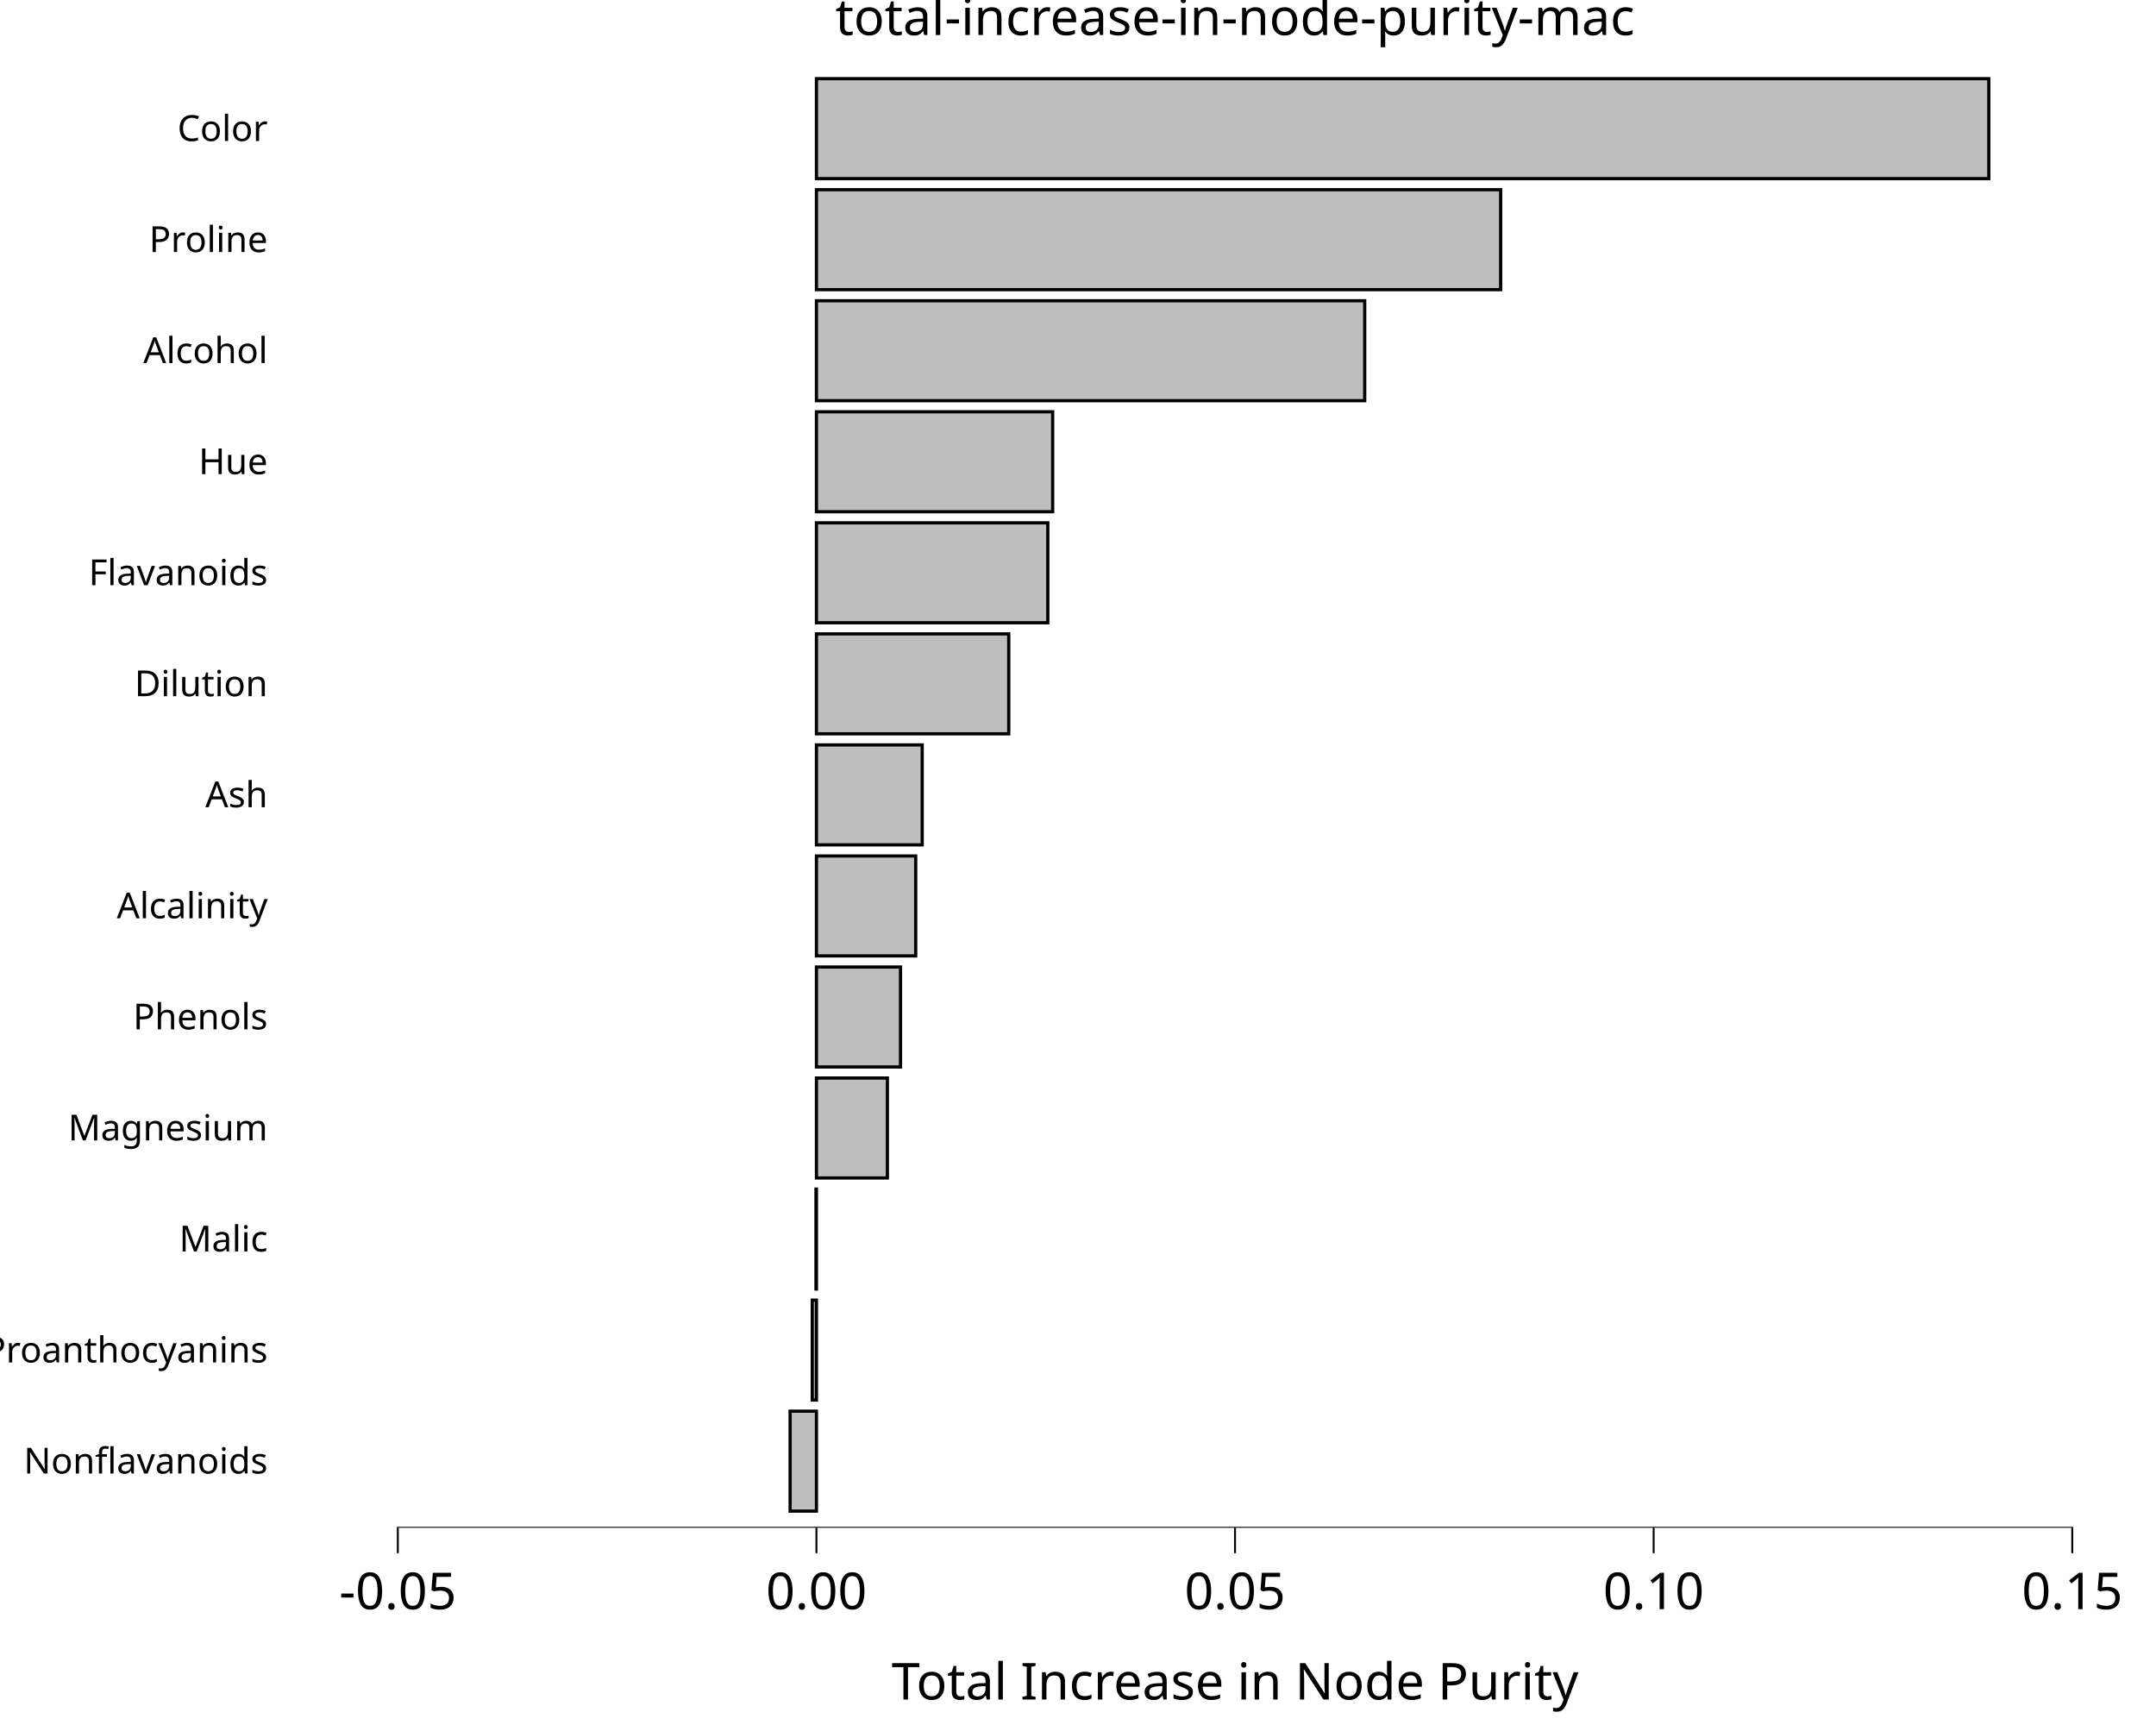
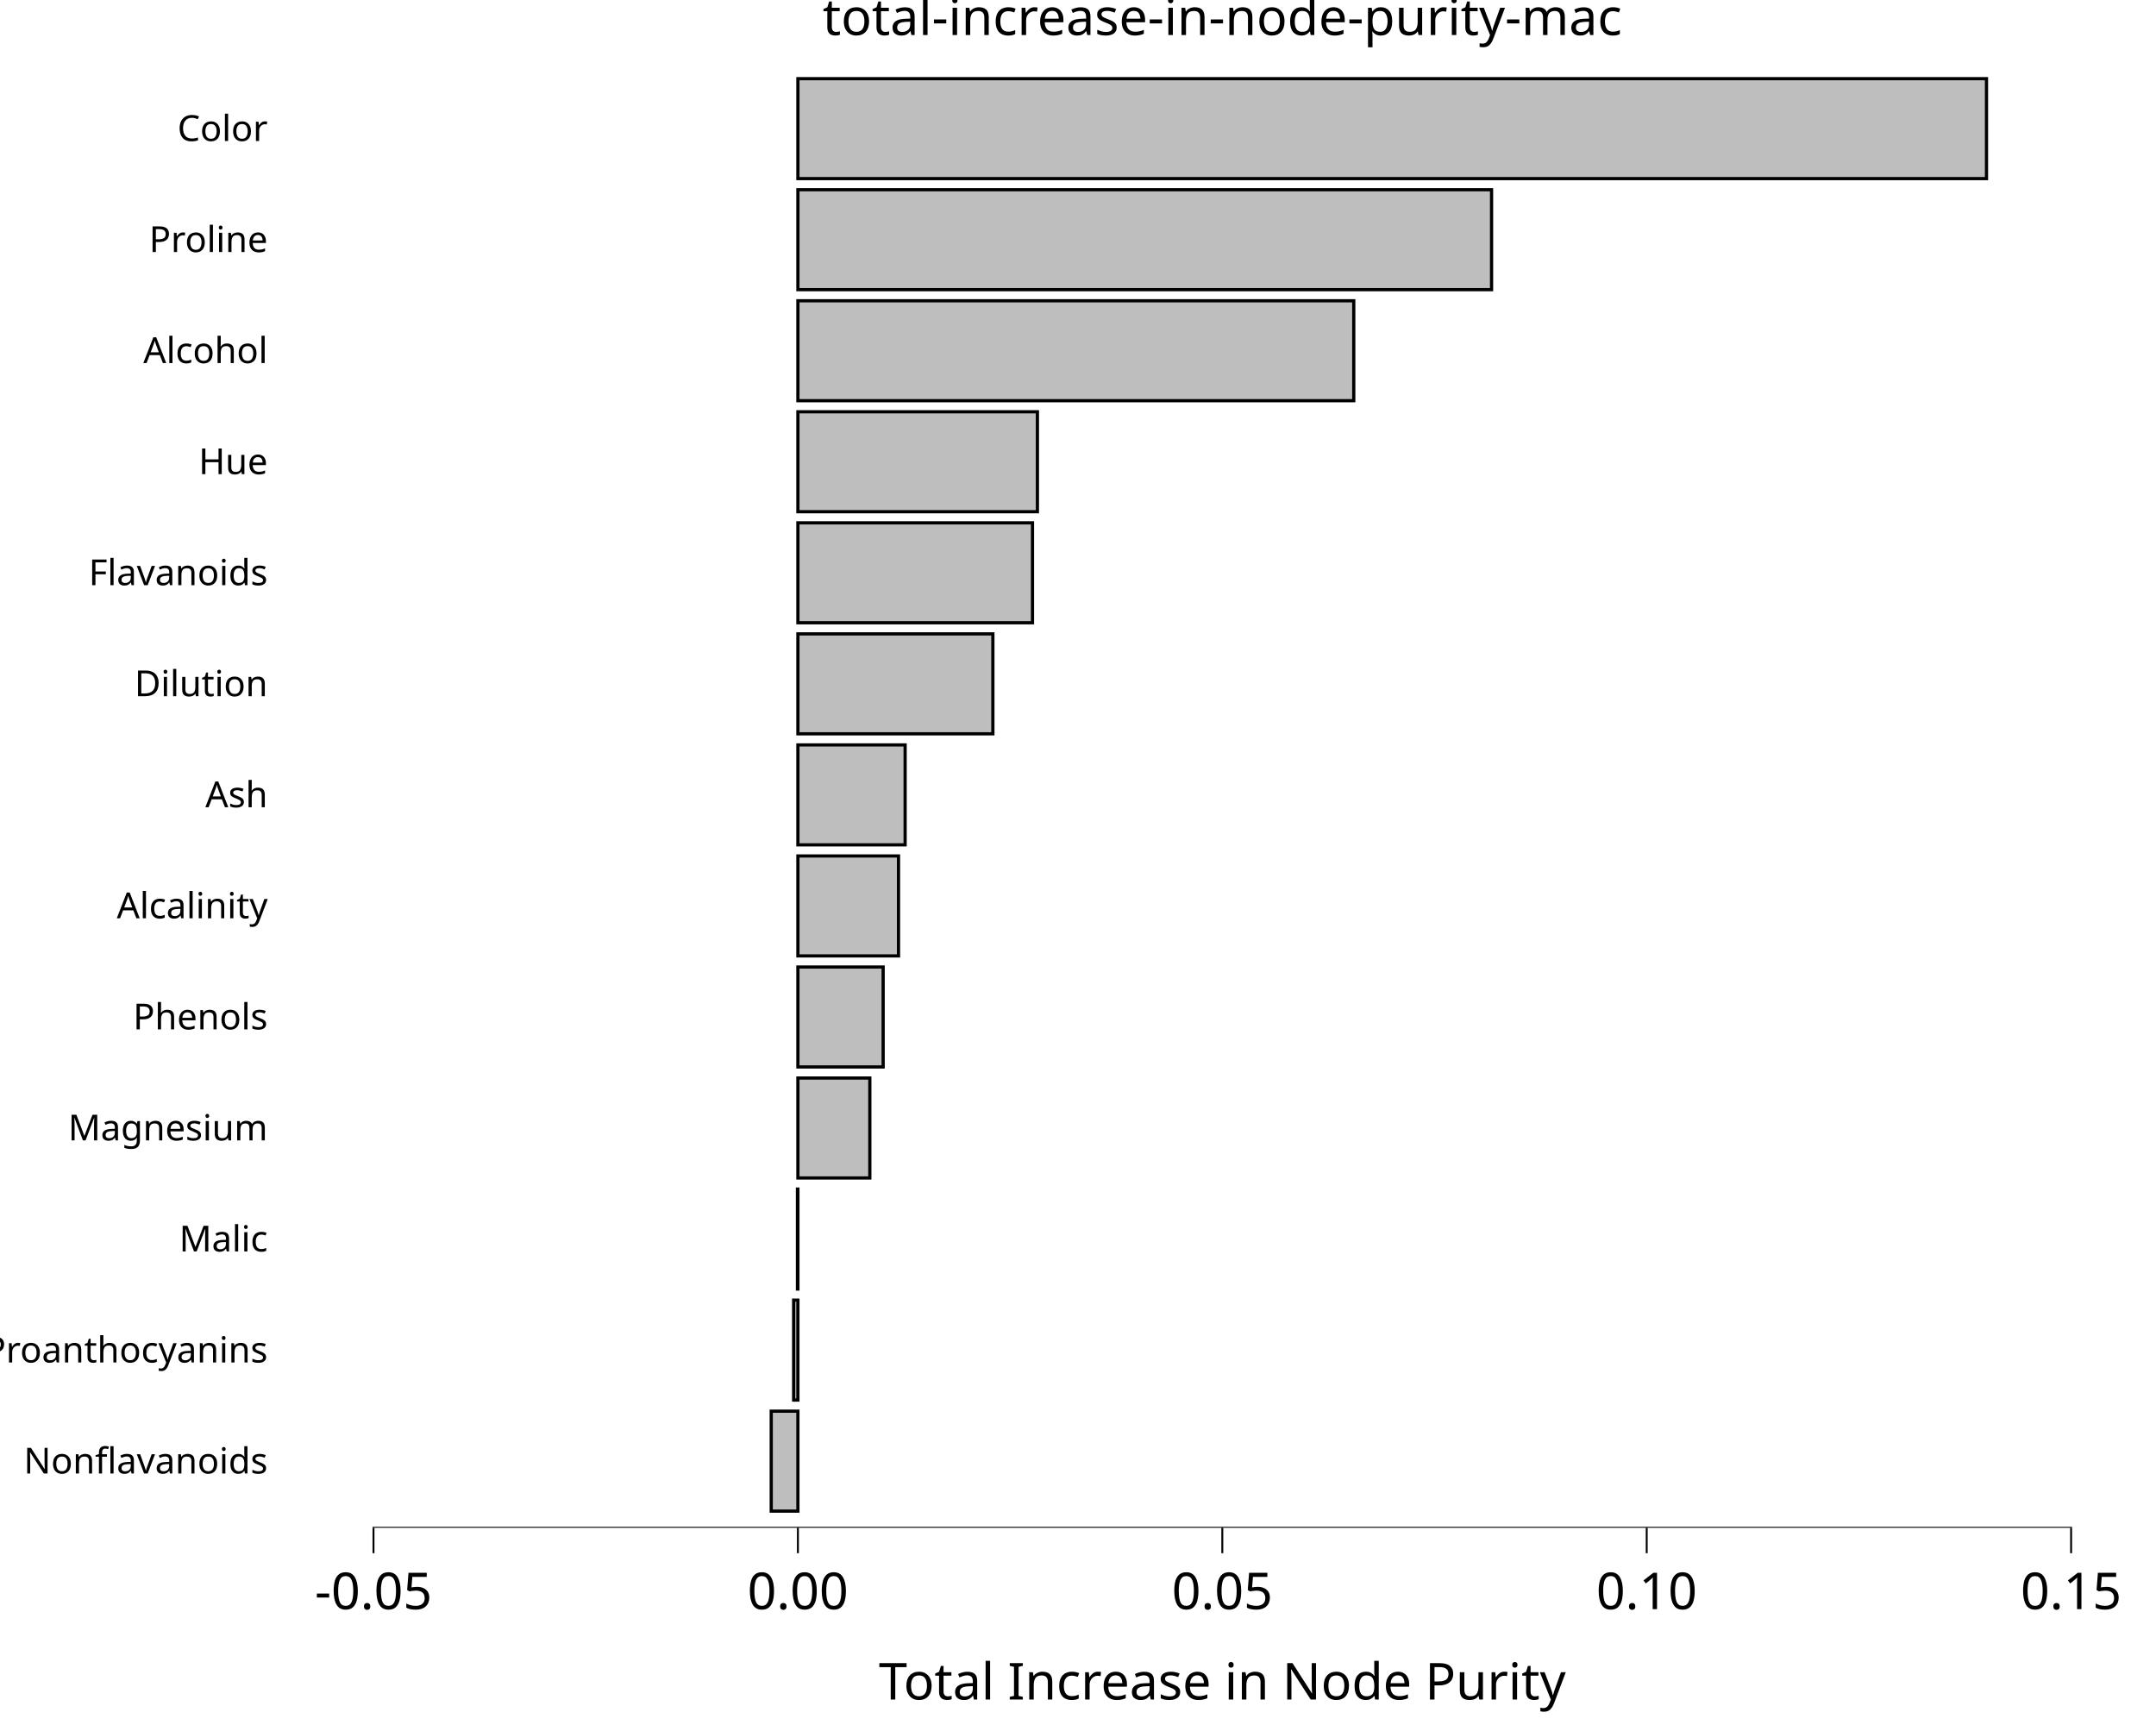
<svg xmlns="http://www.w3.org/2000/svg" class="svglite" data-engine-version="2.0" width="720.00pt" height="576.00pt" viewBox="0 0 720.00 576.00">
  <defs>
    <style type="text/css">
    .svglite line, .svglite polyline, .svglite polygon, .svglite path, .svglite rect, .svglite circle {
      fill: none;
      stroke: #000000;
      stroke-linecap: round;
      stroke-linejoin: round;
      stroke-miterlimit: 10.00;
    }
  </style>
  </defs>
  <rect width="100%" height="100%" style="stroke: none; fill: #FFFFFF;" />
  <defs>
    <clipPath id="cpMC4wMHw3MjAuMDB8MC4wMHw1NzYuMDA=">
      <rect x="0.00" y="0.00" width="720.00" height="576.00" />
    </clipPath>
  </defs>
  <g clip-path="url(#cpMC4wMHw3MjAuMDB8MC4wMHw1NzYuMDA=)">
    <rect x="0.00" y="0.00" width="720.00" height="576.00" style="stroke-width: 10.67; stroke: none;" />
  </g>
  <defs>
-     <clipPath id="cpMTA0Ljg5fDcyMC4wMHwyMC43MXw1MTAuMTQ=">
-       <rect x="104.89" y="20.71" width="615.11" height="489.43" />
+     <clipPath id="cpOTYuMzh8NzIwLjAwfDIwLjcxfDUxMC4xNA==">
+       <rect x="96.38" y="20.71" width="623.62" height="489.43" />
    </clipPath>
  </defs>
-   <g clip-path="url(#cpMTA0Ljg5fDcyMC4wMHwyMC43MXw1MTAuMTQ=)">
-     <rect x="104.89" y="20.71" width="615.11" height="489.43" style="stroke-width: 10.67; stroke: none;" />
-     <rect x="272.65" y="26.27" width="391.52" height="33.37" style="stroke-width: 1.07; stroke-linecap: butt; stroke-linejoin: miter; fill: #BEBEBE;" />
-     <rect x="272.65" y="63.35" width="228.50" height="33.37" style="stroke-width: 1.07; stroke-linecap: butt; stroke-linejoin: miter; fill: #BEBEBE;" />
-     <rect x="272.65" y="100.43" width="183.10" height="33.37" style="stroke-width: 1.07; stroke-linecap: butt; stroke-linejoin: miter; fill: #BEBEBE;" />
-     <rect x="272.65" y="137.50" width="78.89" height="33.37" style="stroke-width: 1.07; stroke-linecap: butt; stroke-linejoin: miter; fill: #BEBEBE;" />
-     <rect x="272.65" y="174.58" width="77.27" height="33.37" style="stroke-width: 1.07; stroke-linecap: butt; stroke-linejoin: miter; fill: #BEBEBE;" />
-     <rect x="272.65" y="211.66" width="64.22" height="33.37" style="stroke-width: 1.07; stroke-linecap: butt; stroke-linejoin: miter; fill: #BEBEBE;" />
-     <rect x="272.65" y="248.74" width="35.32" height="33.37" style="stroke-width: 1.07; stroke-linecap: butt; stroke-linejoin: miter; fill: #BEBEBE;" />
-     <rect x="272.65" y="285.82" width="33.15" height="33.37" style="stroke-width: 1.07; stroke-linecap: butt; stroke-linejoin: miter; fill: #BEBEBE;" />
-     <rect x="272.65" y="322.90" width="28.08" height="33.37" style="stroke-width: 1.07; stroke-linecap: butt; stroke-linejoin: miter; fill: #BEBEBE;" />
-     <rect x="272.65" y="359.97" width="23.69" height="33.37" style="stroke-width: 1.07; stroke-linecap: butt; stroke-linejoin: miter; fill: #BEBEBE;" />
-     <rect x="272.50" y="397.05" width="0.15" height="33.37" style="stroke-width: 1.07; stroke-linecap: butt; stroke-linejoin: miter; fill: #BEBEBE;" />
-     <rect x="271.25" y="434.13" width="1.40" height="33.37" style="stroke-width: 1.07; stroke-linecap: butt; stroke-linejoin: miter; fill: #BEBEBE;" />
-     <rect x="263.86" y="471.21" width="8.79" height="33.37" style="stroke-width: 1.07; stroke-linecap: butt; stroke-linejoin: miter; fill: #BEBEBE;" />
-     <line x1="132.53" y1="510.14" x2="692.36" y2="510.14" style="stroke-width: 0.64; stroke-linecap: butt;" />
-     <rect x="104.89" y="20.71" width="615.11" height="489.43" style="stroke-width: 0.00; stroke: none;" />
+   <g clip-path="url(#cpOTYuMzh8NzIwLjAwfDIwLjcxfDUxMC4xNA==)">
+     <rect x="96.38" y="20.71" width="623.62" height="489.43" style="stroke-width: 10.67; stroke: none;" />
+     <rect x="266.46" y="26.27" width="396.93" height="33.37" style="stroke-width: 1.07; stroke-linecap: butt; stroke-linejoin: miter; fill: #BEBEBE;" />
+     <rect x="266.46" y="63.35" width="231.65" height="33.37" style="stroke-width: 1.07; stroke-linecap: butt; stroke-linejoin: miter; fill: #BEBEBE;" />
+     <rect x="266.46" y="100.43" width="185.63" height="33.37" style="stroke-width: 1.07; stroke-linecap: butt; stroke-linejoin: miter; fill: #BEBEBE;" />
+     <rect x="266.46" y="137.50" width="79.98" height="33.37" style="stroke-width: 1.07; stroke-linecap: butt; stroke-linejoin: miter; fill: #BEBEBE;" />
+     <rect x="266.46" y="174.58" width="78.34" height="33.37" style="stroke-width: 1.07; stroke-linecap: butt; stroke-linejoin: miter; fill: #BEBEBE;" />
+     <rect x="266.46" y="211.66" width="65.11" height="33.37" style="stroke-width: 1.07; stroke-linecap: butt; stroke-linejoin: miter; fill: #BEBEBE;" />
+     <rect x="266.46" y="248.74" width="35.81" height="33.37" style="stroke-width: 1.07; stroke-linecap: butt; stroke-linejoin: miter; fill: #BEBEBE;" />
+     <rect x="266.46" y="285.82" width="33.60" height="33.37" style="stroke-width: 1.07; stroke-linecap: butt; stroke-linejoin: miter; fill: #BEBEBE;" />
+     <rect x="266.46" y="322.90" width="28.47" height="33.37" style="stroke-width: 1.07; stroke-linecap: butt; stroke-linejoin: miter; fill: #BEBEBE;" />
+     <rect x="266.46" y="359.97" width="24.02" height="33.37" style="stroke-width: 1.07; stroke-linecap: butt; stroke-linejoin: miter; fill: #BEBEBE;" />
+     <rect x="266.31" y="397.05" width="0.15" height="33.37" style="stroke-width: 1.07; stroke-linecap: butt; stroke-linejoin: miter; fill: #BEBEBE;" />
+     <rect x="265.04" y="434.13" width="1.42" height="33.37" style="stroke-width: 1.07; stroke-linecap: butt; stroke-linejoin: miter; fill: #BEBEBE;" />
+     <rect x="257.55" y="471.21" width="8.91" height="33.37" style="stroke-width: 1.07; stroke-linecap: butt; stroke-linejoin: miter; fill: #BEBEBE;" />
+     <line x1="124.41" y1="510.14" x2="691.97" y2="510.14" style="stroke-width: 0.64; stroke-linecap: butt;" />
+     <rect x="96.38" y="20.71" width="623.62" height="489.43" style="stroke-width: 0.00; stroke: none;" />
  </g>
  <g clip-path="url(#cpMC4wMHw3MjAuMDB8MC4wMHw1NzYuMDA=)">
-     <polyline points="104.89,510.14 104.89,20.71 " style="stroke-width: 0.00; stroke: none; stroke-linecap: butt;" />
+     <polyline points="96.38,510.14 96.38,20.71 " style="stroke-width: 0.00; stroke: none; stroke-linecap: butt;" />
    <text x="89.41" y="492.02" text-anchor="end" style="font-size: 12.00px; font-family: sans;" textLength="76.06px" lengthAdjust="spacingAndGlyphs">Nonflavanoids</text>
    <text x="89.41" y="454.94" text-anchor="end" style="font-size: 12.00px; font-family: sans;" textLength="89.41px" lengthAdjust="spacingAndGlyphs">Proanthocyanins</text>
    <text x="89.41" y="417.87" text-anchor="end" style="font-size: 12.00px; font-family: sans;" textLength="28.01px" lengthAdjust="spacingAndGlyphs">Malic</text>
    <text x="89.41" y="380.79" text-anchor="end" style="font-size: 12.00px; font-family: sans;" textLength="62.04px" lengthAdjust="spacingAndGlyphs">Magnesium</text>
    <text x="89.41" y="343.71" text-anchor="end" style="font-size: 12.00px; font-family: sans;" textLength="43.37px" lengthAdjust="spacingAndGlyphs">Phenols</text>
    <text x="89.41" y="306.63" text-anchor="end" style="font-size: 12.00px; font-family: sans;" textLength="47.35px" lengthAdjust="spacingAndGlyphs">Alcalinity</text>
    <text x="89.41" y="269.55" text-anchor="end" style="font-size: 12.00px; font-family: sans;" textLength="20.69px" lengthAdjust="spacingAndGlyphs">Ash</text>
    <text x="89.41" y="232.47" text-anchor="end" style="font-size: 12.00px; font-family: sans;" textLength="40.02px" lengthAdjust="spacingAndGlyphs">Dilution</text>
    <text x="89.41" y="195.40" text-anchor="end" style="font-size: 12.00px; font-family: sans;" textLength="58.04px" lengthAdjust="spacingAndGlyphs">Flavanoids</text>
    <text x="89.41" y="158.32" text-anchor="end" style="font-size: 12.00px; font-family: sans;" textLength="22.02px" lengthAdjust="spacingAndGlyphs">Hue</text>
    <text x="89.41" y="121.24" text-anchor="end" style="font-size: 12.00px; font-family: sans;" textLength="39.36px" lengthAdjust="spacingAndGlyphs">Alcohol</text>
    <text x="89.41" y="84.16" text-anchor="end" style="font-size: 12.00px; font-family: sans;" textLength="37.35px" lengthAdjust="spacingAndGlyphs">Proline</text>
    <text x="89.41" y="47.08" text-anchor="end" style="font-size: 12.00px; font-family: sans;" textLength="28.68px" lengthAdjust="spacingAndGlyphs">Color</text>
-     <polyline points="104.89,510.14 720.00,510.14 " style="stroke-width: 0.00; stroke: none; stroke-linecap: butt;" />
-     <polyline points="132.85,518.64 132.85,510.14 " style="stroke-width: 0.64; stroke-linecap: butt;" />
-     <polyline points="272.65,518.64 272.65,510.14 " style="stroke-width: 0.64; stroke-linecap: butt;" />
-     <polyline points="412.44,518.64 412.44,510.14 " style="stroke-width: 0.64; stroke-linecap: butt;" />
-     <polyline points="552.24,518.64 552.24,510.14 " style="stroke-width: 0.64; stroke-linecap: butt;" />
-     <polyline points="692.04,518.64 692.04,510.14 " style="stroke-width: 0.64; stroke-linecap: butt;" />
-     <text x="132.85" y="537.32" text-anchor="middle" style="font-size: 17.00px; font-family: sans;" textLength="38.75px" lengthAdjust="spacingAndGlyphs">-0.05</text>
-     <text x="272.65" y="537.32" text-anchor="middle" style="font-size: 17.00px; font-family: sans;" textLength="33.09px" lengthAdjust="spacingAndGlyphs">0.00</text>
-     <text x="412.44" y="537.32" text-anchor="middle" style="font-size: 17.00px; font-family: sans;" textLength="33.09px" lengthAdjust="spacingAndGlyphs">0.05</text>
-     <text x="552.24" y="537.32" text-anchor="middle" style="font-size: 17.00px; font-family: sans;" textLength="33.09px" lengthAdjust="spacingAndGlyphs">0.10</text>
-     <text x="692.04" y="537.32" text-anchor="middle" style="font-size: 17.00px; font-family: sans;" textLength="33.09px" lengthAdjust="spacingAndGlyphs">0.15</text>
-     <text x="412.44" y="567.49" text-anchor="middle" style="font-size: 17.00px; font-family: sans;" textLength="219.24px" lengthAdjust="spacingAndGlyphs">Total Increase in Node Purity</text>
-     <text x="412.44" y="11.70" text-anchor="middle" style="font-size: 17.00px; font-family: sans;" textLength="249.46px" lengthAdjust="spacingAndGlyphs">total-increase-in-node-purity-mac</text>
+     <polyline points="96.38,510.14 720.00,510.14 " style="stroke-width: 0.00; stroke: none; stroke-linecap: butt;" />
+     <polyline points="124.73,518.64 124.73,510.14 " style="stroke-width: 0.64; stroke-linecap: butt;" />
+     <polyline points="266.46,518.64 266.46,510.14 " style="stroke-width: 0.64; stroke-linecap: butt;" />
+     <polyline points="408.19,518.64 408.19,510.14 " style="stroke-width: 0.64; stroke-linecap: butt;" />
+     <polyline points="549.92,518.64 549.92,510.14 " style="stroke-width: 0.64; stroke-linecap: butt;" />
+     <polyline points="691.65,518.64 691.65,510.14 " style="stroke-width: 0.64; stroke-linecap: butt;" />
+     <text x="124.73" y="537.32" text-anchor="middle" style="font-size: 17.00px; font-family: sans;" textLength="38.75px" lengthAdjust="spacingAndGlyphs">-0.05</text>
+     <text x="266.46" y="537.32" text-anchor="middle" style="font-size: 17.00px; font-family: sans;" textLength="33.09px" lengthAdjust="spacingAndGlyphs">0.00</text>
+     <text x="408.19" y="537.32" text-anchor="middle" style="font-size: 17.00px; font-family: sans;" textLength="33.09px" lengthAdjust="spacingAndGlyphs">0.05</text>
+     <text x="549.92" y="537.32" text-anchor="middle" style="font-size: 17.00px; font-family: sans;" textLength="33.09px" lengthAdjust="spacingAndGlyphs">0.10</text>
+     <text x="691.65" y="537.32" text-anchor="middle" style="font-size: 17.00px; font-family: sans;" textLength="33.09px" lengthAdjust="spacingAndGlyphs">0.15</text>
+     <text x="408.19" y="567.49" text-anchor="middle" style="font-size: 17.00px; font-family: sans;" textLength="219.24px" lengthAdjust="spacingAndGlyphs">Total Increase in Node Purity</text>
+     <text x="408.19" y="11.70" text-anchor="middle" style="font-size: 17.00px; font-family: sans;" textLength="249.46px" lengthAdjust="spacingAndGlyphs">total-increase-in-node-purity-mac</text>
  </g>
</svg>
